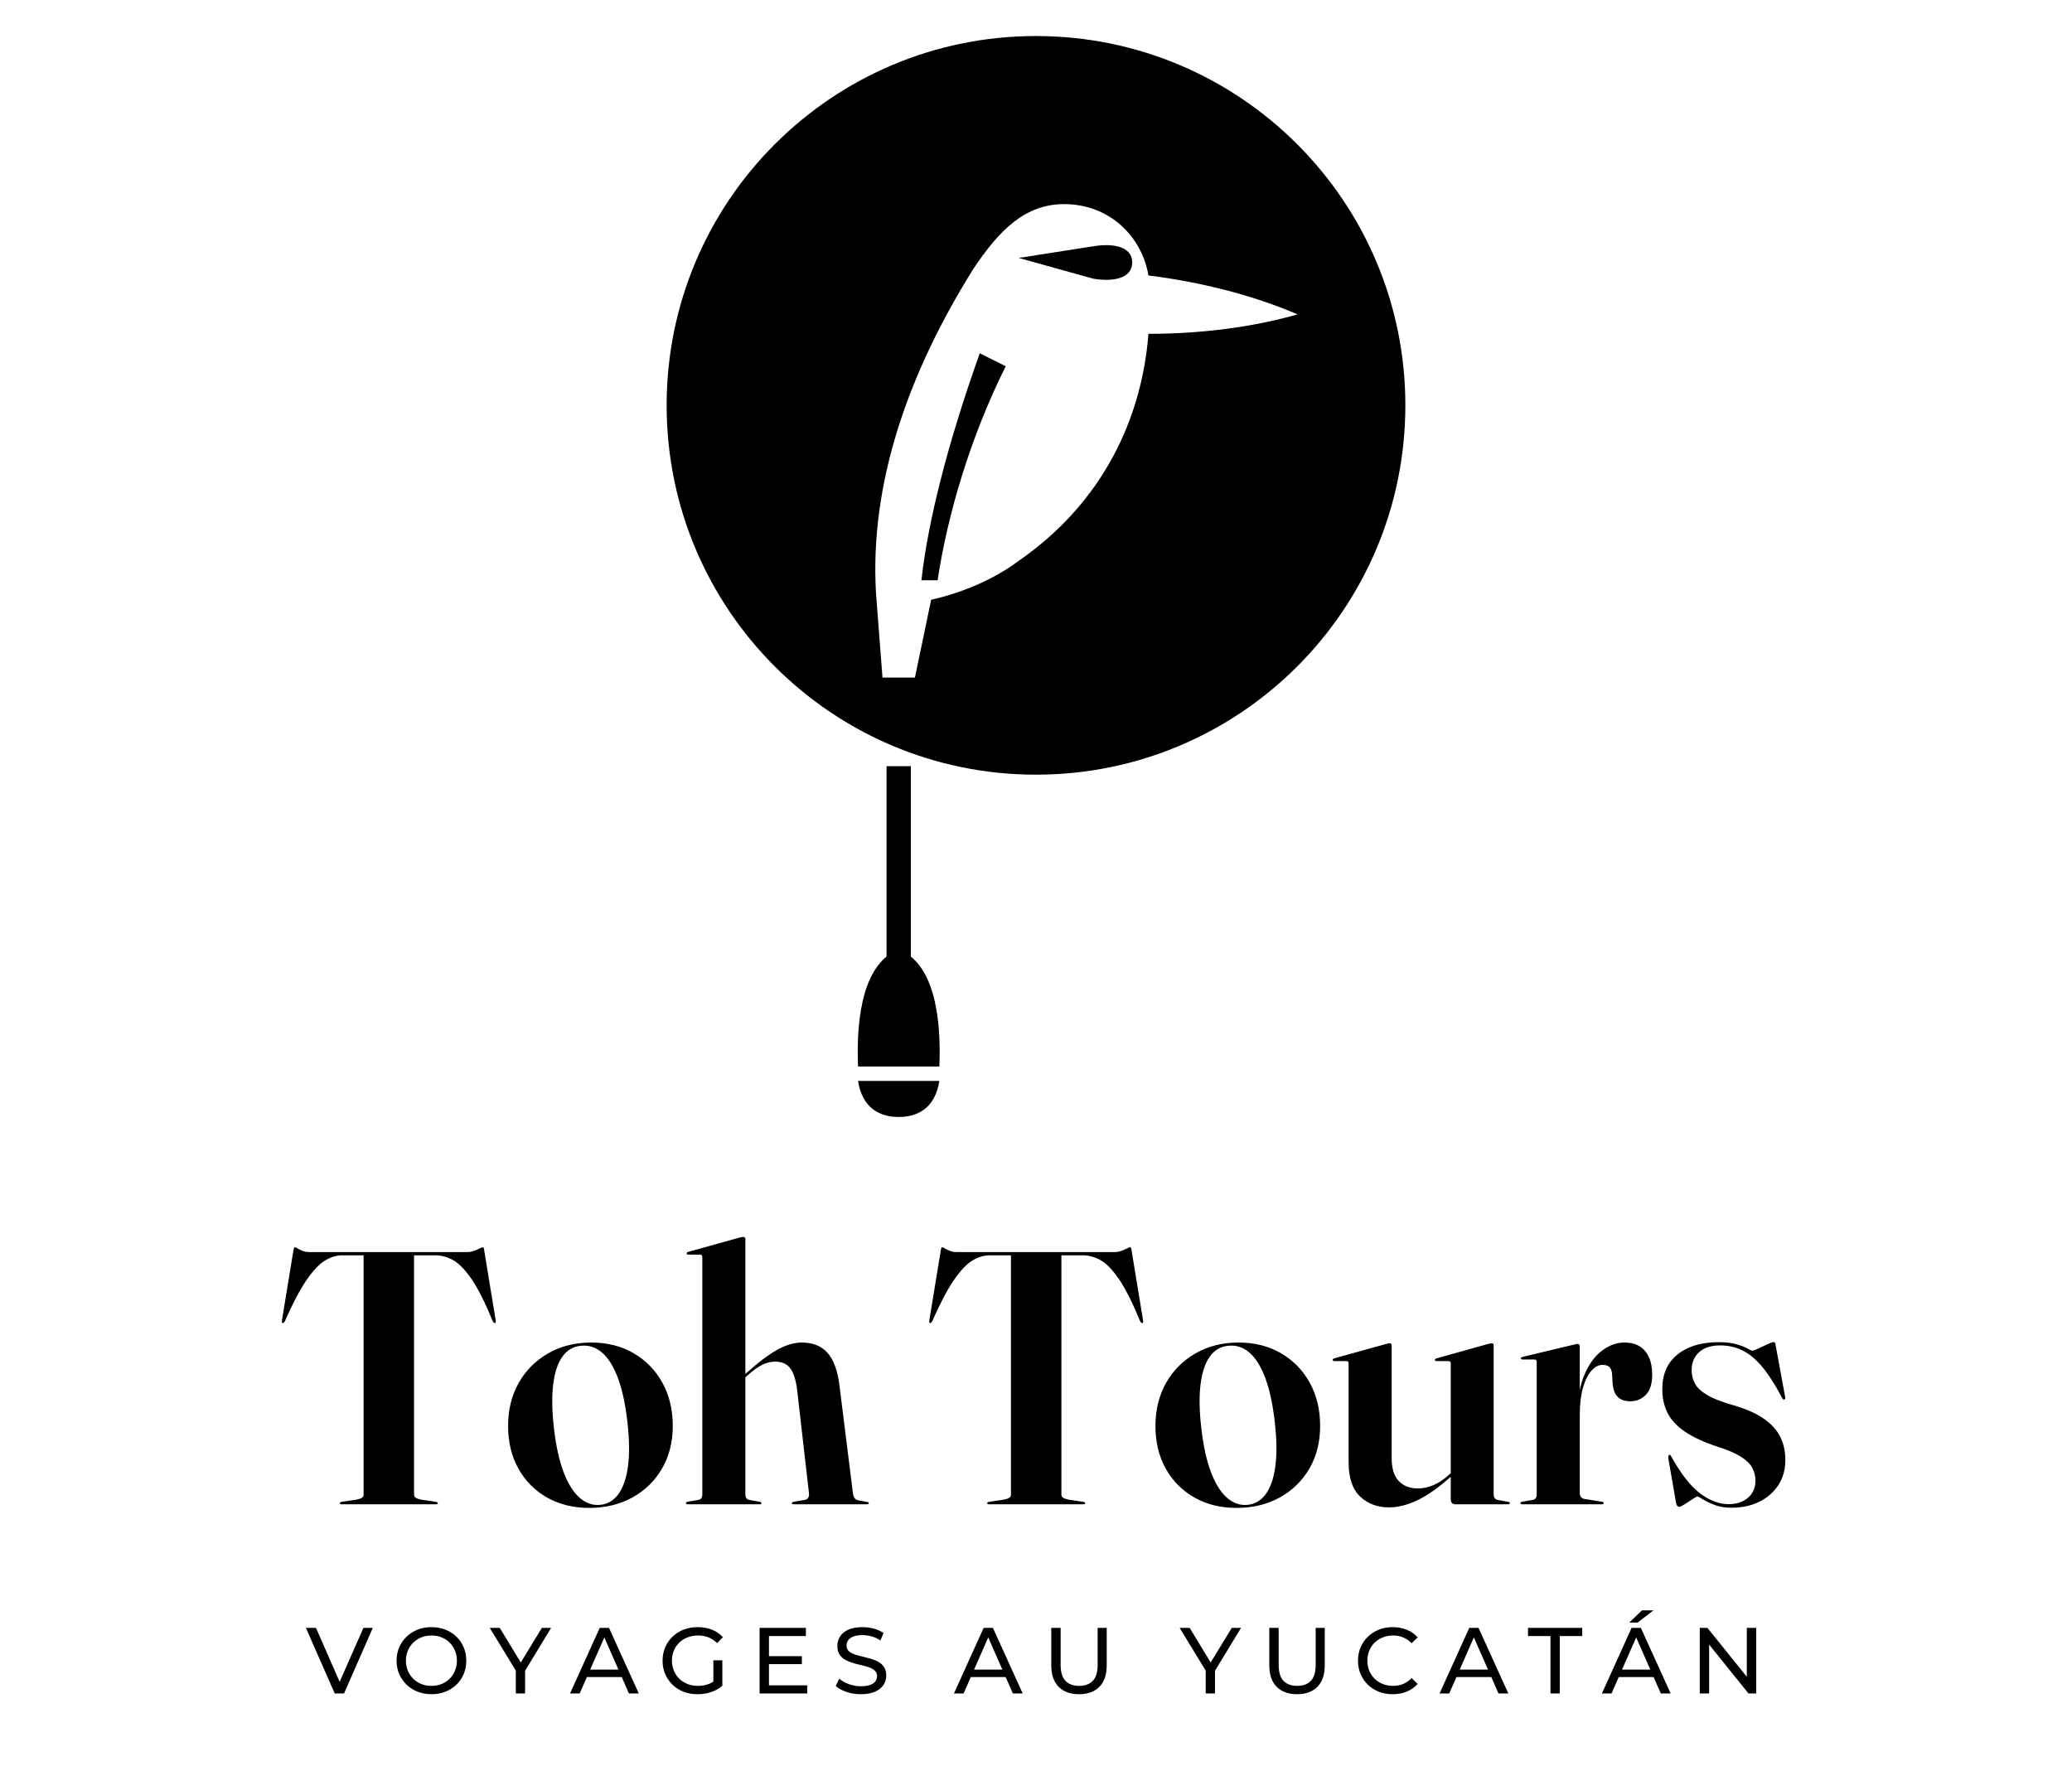
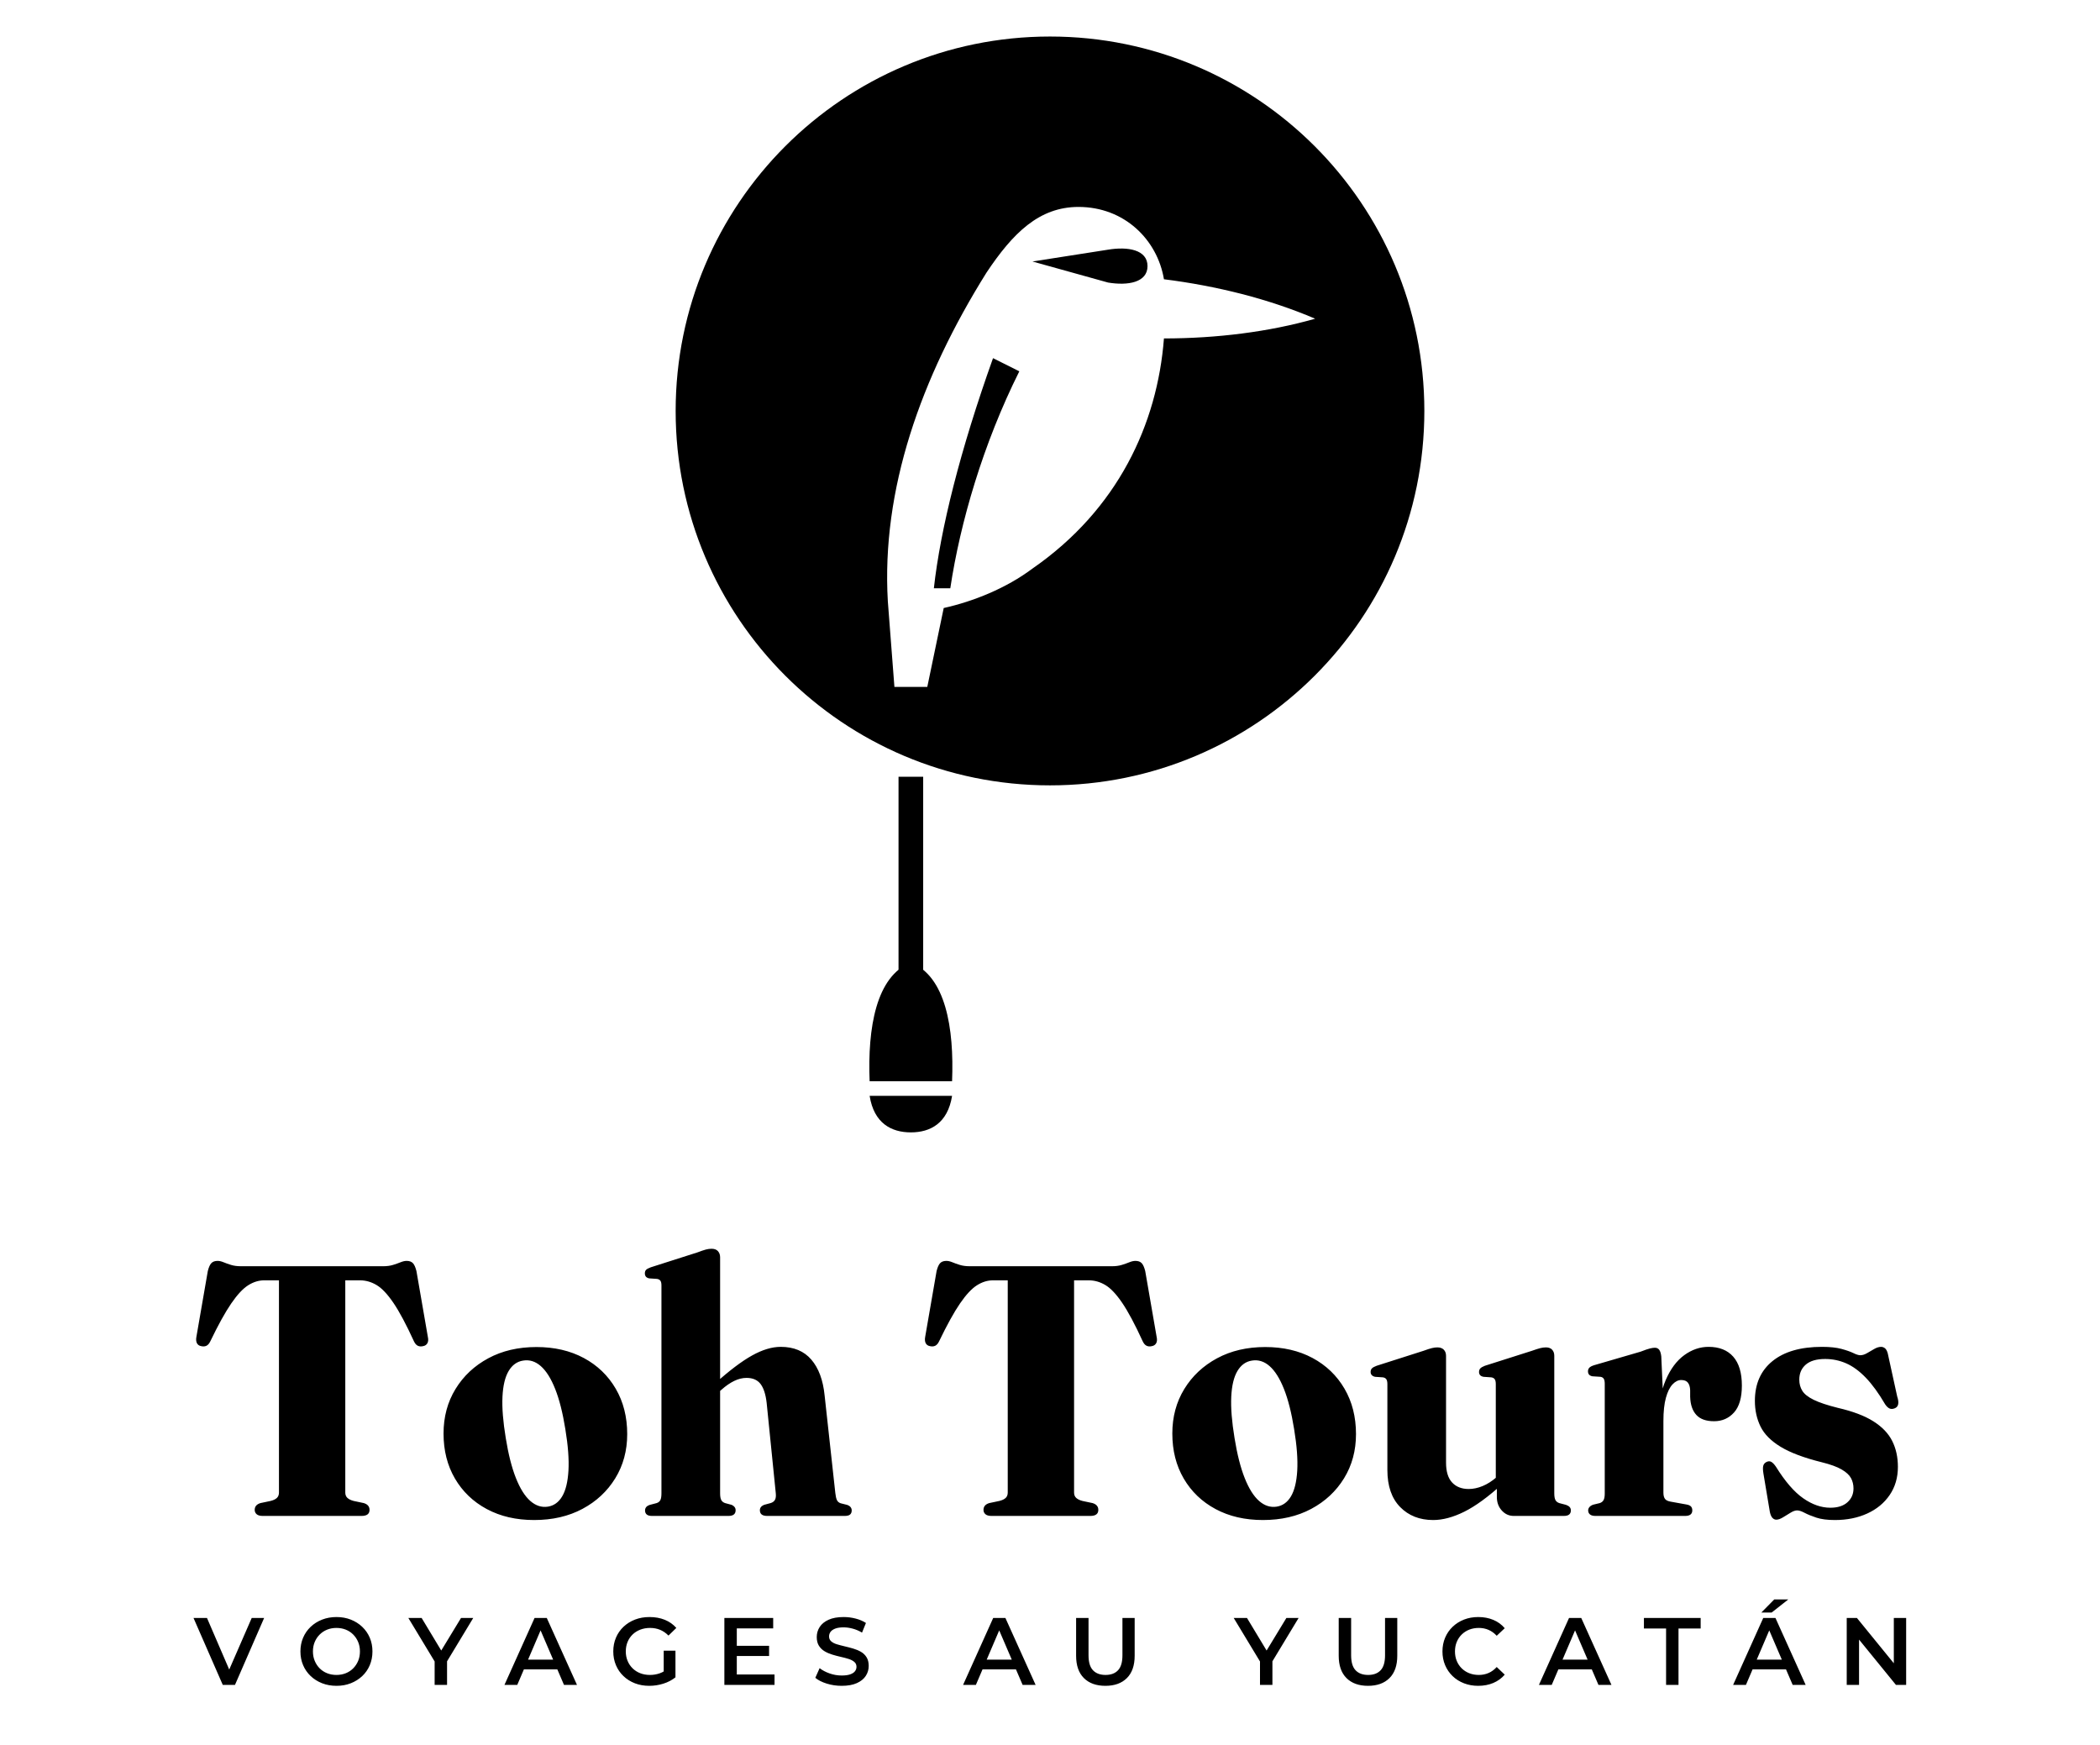
- <svg xmlns="http://www.w3.org/2000/svg" viewBox="0 0 460 392" width="460" height="392" role="img">
+ <svg xmlns="http://www.w3.org/2000/svg" viewBox="0 0 460 382" width="460" height="382" role="img">
  <g transform="translate(102.0 0)">
    <path fill="#000" fill-rule="evenodd" d="M128,8 A82,82 0 0,1 128,172 A82,82 0 0,1 128,8 Z M134.24 45.32 C144.32 45.32 151.52 52.52 152.96 61.16 C164.48 62.6 176 65.48 186.08 69.8 C176 72.68 164.48 74.12 152.96 74.12 C151.52 92.84 142.88 111.56 124.16 124.52 C118.4 128.84 111.2 131.72 104.72 133.16 L101.12 150.44 L93.92 150.44 L92.48 131.72 C91.04 107.24 99.68 82.76 114.08 59.72 C119.84 51.08 125.6 45.32 134.24 45.32 Z M149.36 58.28 C149.36 61.88 145.04 62.6 140.72 61.88 L124.16 57.27 L140.72 54.68 C145.04 53.96 149.36 54.68 149.36 58.28 Z M115.52 78.44 C108.32 98.6 104 115.88 102.56 128.84 L106.16 128.84 C108.32 114.44 113.36 97.16 121.28 81.32 Z M94.82,170.12 H100.22 V214.80 H94.82 Z" />
    <path fill="#000" d="M97.52,210.80 C105.12,213.80 107.02,225.10 106.55,236.80 H88.49 C88.02,225.10 89.92,213.80 97.52,210.80 Z M88.49,240.00 H106.55 C105.59,246.00 101.80,248.00 97.52,248.00 C93.24,248.00 89.44,246.00 88.49,240.00 Z" />
  </g>
-   <path fill="#000" d="M68.68 278.0H103.64Q104.48 278.0 105.2 277.74Q105.92 277.48 106.46 277.2Q107.0 276.92 107.16 276.92Q107.28 276.92 107.36 277.04Q107.44 277.16 107.52 277.76L110.04 293.12Q110.12 293.4 110.08 293.54Q110.04 293.68 109.92 293.76Q109.8 293.76 109.68 293.68Q109.56 293.6 109.44 293.44Q106.84 287.12 104.68 283.98Q102.52 280.84 100.58 279.78Q98.64 278.72 96.72 278.72H91.92V331.84Q91.92 332.32 92.32 332.56Q92.72 332.8 93.48 332.96L96.72 333.44Q97.2 333.52 97.2 333.76Q97.2 334.0 96.8 334.0H75.84Q75.64 334.0 75.54 333.92Q75.44 333.84 75.44 333.76Q75.44 333.52 75.92 333.44L79.16 332.96Q79.96 332.8 80.34 332.56Q80.72 332.32 80.72 331.84V278.72H75.92Q74.04 278.72 72.12 279.9Q70.2 281.08 68.02 284.26Q65.84 287.44 63.2 293.44Q63.08 293.6 62.96 293.68Q62.84 293.76 62.72 293.76Q62.6 293.68 62.58 293.54Q62.56 293.4 62.6 293.12L65.12 277.76Q65.2 277.16 65.3 277.04Q65.4 276.92 65.48 276.92Q65.64 276.92 66.08 277.2Q66.52 277.48 67.2 277.74Q67.88 278.0 68.68 278.0ZM131.28 298.08Q136.56 298.08 140.64 300.44Q144.72 302.8 147.04 306.98Q149.36 311.16 149.36 316.6Q149.36 321.96 146.98 326.06Q144.6 330.16 140.4 332.48Q136.2 334.8 130.8 334.8Q125.52 334.8 121.46 332.5Q117.4 330.2 115.1 326.1Q112.8 322.0 112.8 316.6Q112.8 311.2 115.16 307.04Q117.52 302.88 121.7 300.48Q125.88 298.08 131.28 298.08ZM133.24 334.12Q135.72 333.88 137.3 331.72Q138.88 329.56 139.42 325.52Q139.96 321.48 139.28 315.64Q138.6 309.72 137.16 305.9Q135.72 302.08 133.64 300.3Q131.56 298.52 128.96 298.8Q126.4 299.04 124.84 301.24Q123.28 303.44 122.8 307.48Q122.32 311.52 123 317.28Q123.68 323.08 125.14 326.9Q126.6 330.72 128.68 332.54Q130.76 334.36 133.24 334.12ZM165.48 275.08V331.8Q165.48 332.32 165.7 332.64Q165.92 332.96 166.44 333.04L168.64 333.44Q169.04 333.52 169.04 333.76Q169.04 334.0 168.72 334.0H152.6Q152.48 334.0 152.38 333.92Q152.28 333.84 152.28 333.76Q152.28 333.64 152.4 333.54Q152.52 333.44 152.8 333.4L154.96 333.04Q155.48 332.96 155.7 332.64Q155.92 332.32 155.92 331.84V279.08Q155.92 278.84 155.8 278.7Q155.68 278.56 155.4 278.56H152.8Q152.6 278.56 152.52 278.48Q152.44 278.4 152.44 278.28Q152.44 278.12 152.54 278.06Q152.64 278.0 152.76 277.96L164.24 274.76Q164.6 274.68 164.74 274.66Q164.88 274.64 165.04 274.64Q165.24 274.64 165.36 274.76Q165.48 274.88 165.48 275.08ZM164.68 306.52 164.28 306.12 165.72 304.84Q169.68 301.28 172.58 299.68Q175.48 298.08 178 298.08Q181.68 298.08 183.72 300.38Q185.76 302.68 186.36 307.56L189.36 331.56Q189.44 332.2 189.7 332.6Q189.96 333.0 190.56 333.12L192.52 333.48Q192.72 333.48 192.8 333.56Q192.88 333.64 192.88 333.76Q192.88 333.84 192.8 333.92Q192.72 334.0 192.56 334.0H176.16Q175.8 334.0 175.8 333.76Q175.8 333.52 176.24 333.44L178.52 333.04Q179.16 332.96 179.42 332.56Q179.68 332.16 179.6 331.56L176.96 308.52Q176.56 305.28 175.44 303.8Q174.32 302.32 172.08 302.32Q170.6 302.32 169.16 303.06Q167.72 303.8 166.08 305.28ZM212.4 278.0H247.36Q248.2 278.0 248.92 277.74Q249.64 277.48 250.18 277.2Q250.72 276.92 250.88 276.92Q251.0 276.92 251.08 277.04Q251.16 277.16 251.24 277.76L253.76 293.12Q253.84 293.4 253.8 293.54Q253.76 293.68 253.64 293.76Q253.52 293.76 253.4 293.68Q253.28 293.6 253.16 293.44Q250.56 287.12 248.4 283.98Q246.24 280.84 244.3 279.78Q242.36 278.72 240.44 278.72H235.64V331.84Q235.64 332.32 236.04 332.56Q236.44 332.8 237.2 332.96L240.44 333.44Q240.92 333.52 240.92 333.76Q240.92 334.0 240.52 334.0H219.56Q219.36 334.0 219.26 333.92Q219.16 333.84 219.16 333.76Q219.16 333.52 219.64 333.44L222.88 332.96Q223.68 332.8 224.06 332.56Q224.44 332.32 224.44 331.84V278.72H219.64Q217.76 278.72 215.84 279.9Q213.92 281.08 211.74 284.26Q209.56 287.44 206.92 293.44Q206.8 293.6 206.68 293.68Q206.56 293.76 206.44 293.76Q206.32 293.68 206.3 293.54Q206.28 293.4 206.32 293.12L208.84 277.76Q208.92 277.16 209.02 277.04Q209.12 276.92 209.2 276.92Q209.36 276.92 209.8 277.2Q210.24 277.48 210.92 277.74Q211.6 278.0 212.4 278.0ZM275.0 298.08Q280.28 298.08 284.36 300.44Q288.44 302.8 290.76 306.98Q293.08 311.16 293.08 316.6Q293.08 321.96 290.7 326.06Q288.32 330.16 284.12 332.48Q279.92 334.8 274.52 334.8Q269.24 334.8 265.18 332.5Q261.12 330.2 258.82 326.1Q256.52 322.0 256.52 316.6Q256.52 311.2 258.88 307.04Q261.24 302.88 265.42 300.48Q269.6 298.08 275.0 298.08ZM276.96 334.12Q279.44 333.88 281.02 331.72Q282.6 329.56 283.14 325.52Q283.68 321.48 283.0 315.64Q282.32 309.72 280.88 305.9Q279.44 302.08 277.36 300.3Q275.28 298.52 272.68 298.8Q270.12 299.04 268.56 301.24Q267.0 303.44 266.52 307.48Q266.04 311.52 266.72 317.28Q267.4 323.08 268.86 326.9Q270.32 330.72 272.4 332.54Q274.48 334.36 276.96 334.12ZM322.08 332.84V327.6V327.36V302.72Q322.08 302.48 321.96 302.34Q321.84 302.2 321.52 302.2H318.92Q318.76 302.2 318.66 302.12Q318.56 302.04 318.56 301.92Q318.56 301.76 318.66 301.7Q318.76 301.64 318.92 301.6L330.36 298.4Q330.72 298.32 330.88 298.28Q331.04 298.24 331.2 298.24Q331.4 298.24 331.5 298.38Q331.6 298.52 331.6 298.72V331.8Q331.6 332.32 331.84 332.64Q332.08 332.96 332.56 333.04L334.76 333.44Q335.0 333.44 335.1 333.54Q335.2 333.64 335.2 333.76Q335.2 333.84 335.1 333.92Q335.0 334.0 334.84 334.0H323.12Q322.6 334.0 322.34 333.7Q322.08 333.4 322.08 332.84ZM299.4 324.64V302.72Q299.4 302.48 299.28 302.34Q299.16 302.2 298.84 302.2H296.24Q296.04 302.2 295.96 302.12Q295.88 302.04 295.88 301.92Q295.88 301.76 295.98 301.7Q296.08 301.64 296.2 301.6L307.72 298.4Q308.08 298.32 308.22 298.28Q308.36 298.24 308.52 298.24Q308.72 298.24 308.84 298.38Q308.96 298.52 308.96 298.72V323.68Q308.96 327.2 310.54 328.84Q312.12 330.48 314.8 330.48Q316.48 330.48 318.2 329.76Q319.92 329.04 321.64 327.48L323.04 326.24L323.44 326.64L322.0 327.96Q317.84 331.64 314.54 333.16Q311.24 334.68 308.4 334.68Q304.48 334.68 301.94 332.26Q299.4 329.84 299.4 324.64ZM350.24 314.04Q350.24 308.76 351.76 305.22Q353.28 301.68 355.66 299.88Q358.04 298.08 360.64 298.08Q363.6 298.08 365.2 299.94Q366.8 301.8 366.8 305.24Q366.8 308.24 365.4 309.68Q364.0 311.12 361.92 311.12Q360.0 311.12 359.04 310.04Q358.08 308.96 358.0 306.84L357.92 305.56Q357.92 304.32 357.44 303.68Q356.96 303.04 355.76 303.04Q354.52 303.04 353.36 304.28Q352.2 305.52 351.46 308.02Q350.72 310.52 350.72 314.28ZM350.72 298.92V312.2V331.56Q350.72 332.0 350.98 332.36Q351.24 332.72 351.72 332.8L355.68 333.44Q355.92 333.48 355.98 333.56Q356.04 333.64 356.04 333.76Q356.04 333.84 355.94 333.92Q355.84 334.0 355.68 334.0H337.92Q337.76 334.0 337.64 333.9Q337.52 333.8 337.52 333.72Q337.52 333.64 337.66 333.54Q337.8 333.44 338.04 333.4L340.2 333.04Q340.72 332.96 340.94 332.66Q341.16 332.36 341.16 331.96V302.48Q341.16 302.2 341.06 302.02Q340.96 301.84 340.64 301.84H337.92Q337.84 301.84 337.74 301.76Q337.64 301.68 337.64 301.6Q337.64 301.48 337.74 301.4Q337.84 301.32 338.0 301.28L349.52 298.52Q349.8 298.44 349.96 298.42Q350.12 298.4 350.28 298.4Q350.52 298.4 350.62 298.56Q350.72 298.72 350.72 298.92ZM383.72 333.96Q386.48 333.96 388.1 332.52Q389.72 331.08 389.72 328.76Q389.72 327.12 388.96 325.8Q388.2 324.48 386.38 323.36Q384.56 322.24 381.4 321.24Q376.68 319.68 374 317.82Q371.32 315.96 370.18 313.66Q369.04 311.36 369.04 308.44Q369.04 303.44 372.44 300.72Q375.84 298.0 381.52 298.0Q383.96 298.0 385.52 298.46Q387.08 298.92 387.92 299.4Q388.76 299.88 389 299.88Q389.4 299.88 390.4 299.4Q391.4 298.92 392.38 298.46Q393.36 298.0 393.68 298.0Q393.84 298.0 393.98 298.06Q394.12 298.12 394.16 298.44L396.28 309.96Q396.36 310.28 396.32 310.46Q396.28 310.64 396.16 310.72Q396.04 310.76 395.92 310.72Q395.8 310.68 395.72 310.52Q393.4 306.08 391.24 303.5Q389.08 300.92 386.82 299.82Q384.56 298.72 381.88 298.72Q378.88 298.72 377.22 300.22Q375.56 301.72 375.56 304.24Q375.56 305.92 376.34 307.28Q377.12 308.64 379.12 309.8Q381.12 310.96 384.8 312.0Q389 313.2 391.56 314.98Q394.12 316.76 395.24 319.04Q396.36 321.32 396.36 324.12Q396.36 327.4 394.78 329.78Q393.2 332.16 390.52 333.46Q387.84 334.76 384.44 334.76Q382.24 334.76 380.64 334.14Q379.04 333.52 378.06 332.9Q377.08 332.28 376.84 332.28Q376.64 332.28 375.78 332.84Q374.92 333.4 374.02 333.98Q373.12 334.56 372.8 334.56Q372.6 334.56 372.4 334.38Q372.2 334.2 372.12 333.8L370.4 323.92Q370.36 323.48 370.4 323.3Q370.44 323.12 370.56 323.04Q370.68 322.96 370.76 323.02Q370.84 323.08 370.96 323.24Q374.16 329.08 377.36 331.52Q380.56 333.96 383.72 333.96Z" />
-   <path fill="#000" d="M74.318 376.0 67.912 361.44H70.158L76.044 374.877H74.755L80.683 361.44H82.763L76.377 376.0ZM95.799 376.166Q94.135 376.166 92.71 375.605Q91.285 375.043 90.245 374.034Q89.205 373.026 88.623 371.674Q88.04 370.322 88.04 368.72Q88.04 367.118 88.623 365.766Q89.205 364.414 90.245 363.406Q91.285 362.397 92.7 361.835Q94.114 361.274 95.799 361.274Q97.463 361.274 98.867 361.825Q100.271 362.376 101.321 363.385Q102.372 364.394 102.944 365.746Q103.516 367.098 103.516 368.72Q103.516 370.342 102.944 371.694Q102.372 373.046 101.321 374.055Q100.271 375.064 98.867 375.615Q97.463 376.166 95.799 376.166ZM95.799 374.315Q97.005 374.315 98.035 373.899Q99.064 373.483 99.824 372.724Q100.583 371.965 101.009 370.946Q101.436 369.926 101.436 368.72Q101.436 367.514 101.009 366.494Q100.583 365.475 99.824 364.716Q99.064 363.957 98.035 363.541Q97.005 363.125 95.799 363.125Q94.572 363.125 93.542 363.541Q92.512 363.957 91.743 364.716Q90.973 365.475 90.547 366.494Q90.12 367.514 90.12 368.72Q90.12 369.926 90.547 370.946Q90.973 371.965 91.743 372.724Q92.512 373.483 93.542 373.899Q94.572 374.315 95.799 374.315ZM114.513 376.0V370.426L114.992 371.715L108.731 361.44H110.956L116.219 370.114H115.012L120.296 361.44H122.355L116.115 371.715L116.572 370.426V376.0ZM126.551 376.0 133.144 361.44H135.204L141.818 376.0H139.634L133.748 362.605H134.58L128.693 376.0ZM129.359 372.36 129.92 370.696H138.116L138.719 372.36ZM154.854 376.166Q153.169 376.166 151.755 375.615Q150.34 375.064 149.3 374.055Q148.26 373.046 147.678 371.694Q147.096 370.342 147.096 368.72Q147.096 367.098 147.678 365.746Q148.26 364.394 149.311 363.385Q150.361 362.376 151.776 361.825Q153.19 361.274 154.896 361.274Q156.622 361.274 158.057 361.835Q159.492 362.397 160.491 363.52L159.201 364.81Q158.307 363.936 157.256 363.53Q156.206 363.125 154.979 363.125Q153.731 363.125 152.66 363.541Q151.588 363.957 150.808 364.706Q150.028 365.454 149.602 366.484Q149.176 367.514 149.176 368.72Q149.176 369.906 149.602 370.935Q150.028 371.965 150.808 372.724Q151.588 373.483 152.649 373.899Q153.71 374.315 154.958 374.315Q156.123 374.315 157.194 373.951Q158.265 373.587 159.18 372.734L160.366 374.315Q159.284 375.23 157.839 375.698Q156.393 376.166 154.854 376.166ZM160.366 374.315 158.369 374.045V368.637H160.366ZM168.639 376.0V361.44H178.914V363.25H170.719V374.19H179.205V376.0ZM170.532 369.49V367.722H178.02V369.49ZM191.118 376.166Q189.454 376.166 187.936 375.657Q186.417 375.147 185.544 374.336L186.313 372.714Q187.145 373.442 188.435 373.92Q189.724 374.398 191.118 374.398Q192.387 374.398 193.177 374.107Q193.968 373.816 194.342 373.306Q194.716 372.797 194.716 372.152Q194.716 371.403 194.228 370.946Q193.739 370.488 192.959 370.207Q192.179 369.926 191.243 369.718Q190.307 369.51 189.36 369.23Q188.414 368.949 187.634 368.512Q186.854 368.075 186.376 367.337Q185.897 366.598 185.897 365.434Q185.897 364.31 186.49 363.364Q187.083 362.418 188.32 361.846Q189.558 361.274 191.472 361.274Q192.74 361.274 193.988 361.606Q195.236 361.939 196.152 362.563L195.465 364.227Q194.529 363.603 193.489 363.322Q192.449 363.042 191.472 363.042Q190.244 363.042 189.454 363.354Q188.664 363.666 188.3 364.186Q187.936 364.706 187.936 365.35Q187.936 366.12 188.424 366.578Q188.913 367.035 189.693 367.306Q190.473 367.576 191.409 367.794Q192.345 368.013 193.292 368.283Q194.238 368.554 195.018 368.99Q195.798 369.427 196.276 370.155Q196.755 370.883 196.755 372.027Q196.755 373.13 196.152 374.076Q195.548 375.022 194.29 375.594Q193.032 376.166 191.118 376.166ZM211.782 376.0 218.376 361.44H220.435L227.049 376.0H224.865L218.979 362.605H219.811L213.924 376.0ZM214.59 372.36 215.152 370.696H223.347L223.95 372.36ZM239.544 376.166Q236.674 376.166 235.031 374.523Q233.388 372.88 233.388 369.718V361.44H235.468V369.635Q235.468 372.069 236.539 373.192Q237.61 374.315 239.565 374.315Q241.541 374.315 242.612 373.192Q243.684 372.069 243.684 369.635V361.44H245.701V369.718Q245.701 372.88 244.068 374.523Q242.436 376.166 239.544 376.166ZM267.676 376.0V370.426L268.154 371.715L261.893 361.44H264.119L269.381 370.114H268.175L273.458 361.44H275.517L269.277 371.715L269.735 370.426V376.0ZM287.95 376.166Q285.08 376.166 283.436 374.523Q281.793 372.88 281.793 369.718V361.44H283.873V369.635Q283.873 372.069 284.944 373.192Q286.016 374.315 287.971 374.315Q289.947 374.315 291.018 373.192Q292.089 372.069 292.089 369.635V361.44H294.107V369.718Q294.107 372.88 292.474 374.523Q290.841 376.166 287.95 376.166ZM309.181 376.166Q307.517 376.166 306.113 375.615Q304.709 375.064 303.68 374.055Q302.65 373.046 302.068 371.694Q301.485 370.342 301.485 368.72Q301.485 367.098 302.068 365.746Q302.65 364.394 303.69 363.385Q304.73 362.376 306.134 361.825Q307.538 361.274 309.202 361.274Q310.887 361.274 312.312 361.846Q313.736 362.418 314.735 363.541L313.383 364.851Q312.551 363.978 311.511 363.551Q310.471 363.125 309.285 363.125Q308.058 363.125 307.008 363.541Q305.957 363.957 305.188 364.706Q304.418 365.454 303.992 366.484Q303.565 367.514 303.565 368.72Q303.565 369.926 303.992 370.956Q304.418 371.986 305.188 372.734Q305.957 373.483 307.008 373.899Q308.058 374.315 309.285 374.315Q310.471 374.315 311.511 373.889Q312.551 373.462 313.383 372.568L314.735 373.878Q313.736 375.002 312.312 375.584Q310.887 376.166 309.181 376.166ZM319.596 376.0 326.19 361.44H328.249L334.864 376.0H332.68L326.793 362.605H327.625L321.739 376.0ZM322.404 372.36 322.966 370.696H331.161L331.764 372.36ZM344.218 376.0V363.25H339.226V361.44H351.269V363.25H346.277V376.0ZM355.632 376.0 362.225 361.44H364.284L370.899 376.0H368.715L362.828 362.605H363.66L357.774 376.0ZM358.44 372.36 359.001 370.696H367.196L367.8 372.36ZM361.705 360.254 364.534 357.55H367.072L363.577 360.254ZM377.362 376.0V361.44H379.068L388.698 373.4H387.804V361.44H389.884V376.0H388.178L378.548 364.04H379.442V376.0Z" />
+   <path fill="#000" d="M52.824 277.316H83.877Q85.166 277.316 86.103 277.023Q87.04 276.73 87.763 276.437Q88.486 276.144 89.072 276.144Q89.97 276.144 90.439 276.632Q90.907 277.121 91.22 278.371L93.72 292.784Q93.915 293.643 93.622 294.17Q93.329 294.698 92.665 294.815Q92.04 294.971 91.532 294.737Q91.025 294.502 90.673 293.76Q88.134 288.214 86.181 285.343Q84.228 282.472 82.49 281.437Q80.752 280.402 78.877 280.402H75.635V326.883Q75.635 327.625 76.104 328.055Q76.572 328.485 77.471 328.719L79.697 329.188Q80.947 329.578 80.947 330.672Q80.947 332.0 79.189 332.0H57.55Q56.652 332.0 56.222 331.629Q55.792 331.258 55.792 330.672Q55.792 329.578 57.042 329.188L59.269 328.719Q60.206 328.485 60.655 328.055Q61.105 327.625 61.105 326.883V280.402H57.863Q56.066 280.402 54.347 281.495Q52.629 282.589 50.656 285.46Q48.683 288.331 46.066 293.76Q45.715 294.502 45.207 294.737Q44.699 294.971 44.074 294.815Q43.41 294.698 43.137 294.17Q42.864 293.643 43.02 292.784L45.52 278.371Q45.832 277.121 46.301 276.632Q46.77 276.144 47.668 276.144Q48.254 276.144 48.957 276.437Q49.66 276.73 50.597 277.023Q51.535 277.316 52.824 277.316ZM117.507 295.01Q123.405 295.01 127.878 297.412Q132.35 299.815 134.869 304.131Q137.389 308.447 137.389 314.071Q137.389 319.501 134.772 323.758Q132.155 328.016 127.585 330.457Q123.015 332.898 116.999 332.898Q111.101 332.898 106.629 330.496Q102.157 328.094 99.657 323.817Q97.157 319.54 97.157 313.954Q97.157 308.486 99.774 304.209Q102.391 299.932 106.961 297.471Q111.531 295.01 117.507 295.01ZM120.007 329.969Q121.999 329.656 123.151 327.703Q124.304 325.75 124.518 322.079Q124.733 318.407 123.835 312.978Q122.976 307.627 121.608 304.189Q120.241 300.752 118.464 299.19Q116.687 297.627 114.578 297.979Q112.586 298.291 111.414 300.264Q110.242 302.236 110.066 305.888Q109.891 309.541 110.789 314.97Q111.648 320.282 113.015 323.719Q114.382 327.157 116.16 328.719Q117.937 330.281 120.007 329.969ZM157.739 275.363V327.039Q157.739 328.055 157.993 328.524Q158.247 328.992 158.833 329.188L160.278 329.578Q161.137 329.969 161.137 330.75Q161.137 332.0 159.575 332.0H142.818Q142.037 332.0 141.666 331.688Q141.295 331.375 141.295 330.789Q141.295 330.399 141.529 330.086Q141.763 329.774 142.349 329.578L143.834 329.188Q144.42 328.992 144.654 328.524Q144.888 328.055 144.888 327.039V281.534Q144.888 280.792 144.654 280.48Q144.42 280.167 143.912 280.089L142.193 279.972Q141.685 279.855 141.471 279.581Q141.256 279.308 141.256 278.878Q141.256 278.371 141.529 278.097Q141.803 277.824 142.545 277.55L152.817 274.269Q153.95 273.84 154.595 273.664Q155.239 273.488 155.864 273.488Q156.802 273.488 157.27 274.015Q157.739 274.543 157.739 275.363ZM156.606 305.595 155.278 304.228 156.684 302.939Q161.333 298.76 164.731 296.866Q168.129 294.971 171.019 294.971Q175.316 294.971 177.718 297.764Q180.12 300.557 180.628 305.595L182.972 326.961Q183.089 328.016 183.323 328.524Q183.558 329.031 184.144 329.227L185.55 329.578Q186.097 329.774 186.331 330.086Q186.565 330.399 186.565 330.789Q186.565 331.375 186.214 331.688Q185.862 332.0 185.042 332.0H168.051Q166.449 332.0 166.449 330.75Q166.449 329.969 167.348 329.578L168.793 329.188Q169.457 328.992 169.75 328.485Q170.043 327.977 169.926 326.961L167.934 307.236Q167.621 304.463 166.606 303.115Q165.59 301.768 163.52 301.768Q162.192 301.768 160.825 302.432Q159.458 303.096 158.051 304.346ZM212.462 277.316H243.515Q244.804 277.316 245.741 277.023Q246.679 276.73 247.401 276.437Q248.124 276.144 248.71 276.144Q249.608 276.144 250.077 276.632Q250.546 277.121 250.858 278.371L253.358 292.784Q253.553 293.643 253.26 294.17Q252.967 294.698 252.303 294.815Q251.678 294.971 251.171 294.737Q250.663 294.502 250.311 293.76Q247.772 288.214 245.819 285.343Q243.866 282.472 242.128 281.437Q240.39 280.402 238.515 280.402H235.273V326.883Q235.273 327.625 235.742 328.055Q236.211 328.485 237.109 328.719L239.335 329.188Q240.585 329.578 240.585 330.672Q240.585 332.0 238.828 332.0H217.188Q216.29 332.0 215.86 331.629Q215.431 331.258 215.431 330.672Q215.431 329.578 216.681 329.188L218.907 328.719Q219.844 328.485 220.294 328.055Q220.743 327.625 220.743 326.883V280.402H217.501Q215.704 280.402 213.985 281.495Q212.267 282.589 210.294 285.46Q208.322 288.331 205.705 293.76Q205.353 294.502 204.845 294.737Q204.338 294.971 203.713 294.815Q203.049 294.698 202.775 294.17Q202.502 293.643 202.658 292.784L205.158 278.371Q205.47 277.121 205.939 276.632Q206.408 276.144 207.306 276.144Q207.892 276.144 208.595 276.437Q209.298 276.73 210.236 277.023Q211.173 277.316 212.462 277.316ZM277.145 295.01Q283.043 295.01 287.516 297.412Q291.988 299.815 294.508 304.131Q297.027 308.447 297.027 314.071Q297.027 319.501 294.41 323.758Q291.793 328.016 287.223 330.457Q282.653 332.898 276.638 332.898Q270.74 332.898 266.267 330.496Q261.795 328.094 259.295 323.817Q256.795 319.54 256.795 313.954Q256.795 308.486 259.412 304.209Q262.029 299.932 266.599 297.471Q271.169 295.01 277.145 295.01ZM279.645 329.969Q281.637 329.656 282.79 327.703Q283.942 325.75 284.157 322.079Q284.372 318.407 283.473 312.978Q282.614 307.627 281.247 304.189Q279.88 300.752 278.102 299.19Q276.325 297.627 274.216 297.979Q272.224 298.291 271.052 300.264Q269.88 302.236 269.704 305.888Q269.529 309.541 270.427 314.97Q271.286 320.282 272.654 323.719Q274.021 327.157 275.798 328.719Q277.575 330.281 279.645 329.969ZM327.884 327.86V324.696L327.65 324.54V303.135Q327.65 302.393 327.416 302.061Q327.181 301.728 326.674 301.65L324.955 301.533Q324.408 301.416 324.193 301.143Q323.978 300.869 323.978 300.479Q323.978 299.971 324.271 299.678Q324.564 299.385 325.267 299.111L335.579 295.83Q336.673 295.44 337.337 295.264Q338.001 295.088 338.626 295.088Q339.524 295.088 339.993 295.596Q340.462 296.104 340.462 296.924V327.039Q340.462 328.055 340.716 328.524Q340.969 328.992 341.555 329.188L343.04 329.578Q343.586 329.774 343.84 330.067Q344.094 330.359 344.094 330.789Q344.094 331.375 343.723 331.688Q343.352 332.0 342.532 332.0H331.595Q330.033 332.0 328.959 330.809Q327.884 329.617 327.884 327.86ZM303.902 321.923V303.135Q303.902 302.393 303.667 302.061Q303.433 301.728 302.925 301.65L301.206 301.533Q300.699 301.416 300.464 301.143Q300.23 300.869 300.23 300.479Q300.23 299.971 300.523 299.678Q300.816 299.385 301.558 299.111L311.831 295.83Q313.003 295.401 313.647 295.245Q314.291 295.088 314.838 295.088Q315.776 295.088 316.264 295.596Q316.752 296.104 316.752 296.924V320.321Q316.752 323.251 318.08 324.676Q319.408 326.102 321.713 326.102Q323.197 326.102 324.76 325.457Q326.322 324.813 327.806 323.524L329.251 322.274L330.58 323.68L329.173 324.93Q324.408 329.266 320.736 331.082Q317.065 332.898 313.94 332.898Q309.487 332.898 306.694 330.047Q303.902 327.196 303.902 321.923ZM363.312 311.298Q363.312 305.869 364.874 302.236Q366.437 298.604 368.936 296.787Q371.436 294.971 374.249 294.971Q377.764 294.971 379.658 297.119Q381.553 299.268 381.553 303.447Q381.553 307.431 379.834 309.345Q378.116 311.259 375.459 311.259Q372.842 311.259 371.573 309.873Q370.304 308.486 370.225 305.908V304.463Q370.186 303.408 369.737 302.822Q369.288 302.236 368.272 302.236Q367.257 302.236 366.358 303.193Q365.46 304.15 364.913 306.123Q364.366 308.095 364.366 311.22ZM363.898 297.041 364.366 307.392V326.883Q364.366 327.782 364.698 328.25Q365.03 328.719 365.968 328.875L369.444 329.5Q370.108 329.617 370.401 329.93Q370.694 330.242 370.694 330.789Q370.694 331.375 370.304 331.688Q369.913 332.0 369.132 332.0H349.485Q348.664 332.0 348.274 331.668Q347.883 331.336 347.883 330.789Q347.883 330.399 348.157 330.067Q348.43 329.735 348.977 329.539L350.422 329.188Q351.008 328.992 351.262 328.524Q351.516 328.055 351.516 327.118V303.057Q351.516 302.314 351.301 301.963Q351.086 301.611 350.578 301.533L348.781 301.416Q348.274 301.299 348.059 301.025Q347.844 300.752 347.844 300.322Q347.844 299.854 348.137 299.541Q348.43 299.229 349.172 298.994L359.367 296.026Q360.773 295.479 361.417 295.323Q362.062 295.166 362.492 295.166Q363.116 295.166 363.448 295.616Q363.781 296.065 363.898 297.041ZM400.927 330.203Q403.348 330.203 404.676 329.012Q406.004 327.821 406.004 325.985Q406.004 324.735 405.458 323.719Q404.911 322.704 403.407 321.825Q401.903 320.946 399.052 320.243Q393.232 318.798 390.048 316.864Q386.865 314.931 385.635 312.411Q384.404 309.892 384.404 306.806Q384.404 301.221 388.252 298.096Q392.099 294.971 399.091 294.971Q401.708 294.971 403.368 295.42Q405.028 295.87 405.985 296.338Q406.942 296.807 407.489 296.807Q408.192 296.807 408.992 296.338Q409.793 295.87 410.574 295.42Q411.356 294.971 412.059 294.971Q412.488 294.971 412.879 295.264Q413.27 295.557 413.504 296.377L415.574 305.83Q415.926 306.884 415.789 307.548Q415.652 308.212 414.988 308.447Q414.363 308.681 413.894 308.466Q413.426 308.252 412.957 307.587Q410.809 303.916 408.7 301.728Q406.59 299.541 404.403 298.584Q402.216 297.627 399.794 297.627Q396.982 297.627 395.556 298.858Q394.13 300.088 394.13 302.158Q394.13 303.525 394.794 304.599Q395.458 305.674 397.294 306.572Q399.13 307.47 402.567 308.33Q407.489 309.462 410.36 311.279Q413.23 313.095 414.48 315.575Q415.73 318.056 415.73 321.259Q415.73 324.774 413.934 327.41Q412.137 330.047 409.012 331.473Q405.887 332.898 401.942 332.898Q399.442 332.898 397.86 332.371Q396.278 331.844 395.282 331.316Q394.286 330.789 393.661 330.789Q393.036 330.789 392.216 331.297Q391.396 331.805 390.556 332.312Q389.716 332.82 389.091 332.82Q388.623 332.82 388.252 332.43Q387.881 332.039 387.685 331.141L386.279 322.743Q386.084 321.571 386.24 321.005Q386.396 320.438 386.982 320.165Q387.568 319.891 388.037 320.184Q388.505 320.477 389.013 321.219Q392.021 326.063 394.989 328.133Q397.958 330.203 400.927 330.203Z" />
+   <path fill="#000" d="M48.795 369.0 42.392 354.353H45.342L51.055 367.598H49.36L55.135 354.353H57.855L51.473 369.0ZM73.717 369.209Q72.001 369.209 70.557 368.644Q69.113 368.079 68.046 367.064Q66.979 366.05 66.393 364.679Q65.807 363.308 65.807 361.676Q65.807 360.044 66.393 358.674Q66.979 357.303 68.046 356.288Q69.113 355.273 70.557 354.708Q72.001 354.143 73.696 354.143Q75.412 354.143 76.845 354.708Q78.278 355.273 79.345 356.288Q80.413 357.303 80.999 358.674Q81.584 360.044 81.584 361.676Q81.584 363.308 80.999 364.689Q80.413 366.07 79.345 367.075Q78.278 368.079 76.845 368.644Q75.412 369.209 73.717 369.209ZM73.696 366.824Q74.805 366.824 75.746 366.447Q76.688 366.07 77.378 365.37Q78.069 364.669 78.456 363.737Q78.843 362.806 78.843 361.676Q78.843 360.546 78.456 359.615Q78.069 358.684 77.378 357.983Q76.688 357.282 75.746 356.905Q74.805 356.529 73.696 356.529Q72.587 356.529 71.656 356.905Q70.724 357.282 70.023 357.983Q69.322 358.684 68.935 359.615Q68.548 360.546 68.548 361.676Q68.548 362.785 68.935 363.727Q69.322 364.669 70.013 365.37Q70.703 366.07 71.645 366.447Q72.587 366.824 73.696 366.824ZM95.207 369.0V363.204L95.814 364.878L89.452 354.353H92.361L97.467 362.827H95.834L100.982 354.353H103.66L97.299 364.878L97.927 363.204V369.0ZM110.503 369.0 117.094 354.353H119.773L126.385 369.0H123.539L117.869 355.796H118.957L113.307 369.0ZM113.537 365.61 114.269 363.476H122.179L122.911 365.61ZM142.225 369.209Q140.509 369.209 139.076 368.655Q137.643 368.1 136.576 367.085Q135.508 366.07 134.922 364.689Q134.337 363.308 134.337 361.676Q134.337 360.044 134.922 358.663Q135.508 357.282 136.586 356.267Q137.664 355.252 139.107 354.698Q140.551 354.143 142.267 354.143Q144.129 354.143 145.626 354.75Q147.122 355.357 148.147 356.529L146.431 358.203Q145.573 357.345 144.579 356.937Q143.585 356.529 142.393 356.529Q141.242 356.529 140.258 356.905Q139.275 357.282 138.563 357.973Q137.852 358.663 137.465 359.605Q137.078 360.546 137.078 361.676Q137.078 362.785 137.465 363.727Q137.852 364.669 138.563 365.37Q139.275 366.07 140.237 366.447Q141.2 366.824 142.372 366.824Q143.46 366.824 144.475 366.479Q145.49 366.133 146.41 365.317L147.959 367.347Q146.808 368.268 145.291 368.738Q143.774 369.209 142.225 369.209ZM147.959 367.347 145.385 366.991V361.509H147.959ZM158.672 369.0V354.353H169.365V356.633H161.393V366.719H169.658V369.0ZM161.183 362.681V360.442H168.465V362.681ZM184.368 369.209Q182.653 369.209 181.083 368.718Q179.514 368.226 178.593 367.452L179.535 365.338Q180.414 366.029 181.711 366.489Q183.008 366.949 184.368 366.949Q185.519 366.949 186.231 366.698Q186.942 366.447 187.277 366.018Q187.612 365.589 187.612 365.045Q187.612 364.376 187.131 363.968Q186.649 363.56 185.885 363.319Q185.122 363.078 184.191 362.869Q183.259 362.66 182.328 362.377Q181.397 362.095 180.633 361.645Q179.87 361.195 179.388 360.442Q178.907 359.688 178.907 358.517Q178.907 357.324 179.545 356.33Q180.183 355.336 181.491 354.74Q182.799 354.143 184.808 354.143Q186.126 354.143 187.423 354.478Q188.721 354.813 189.683 355.441L188.825 357.554Q187.842 356.968 186.796 356.686Q185.749 356.403 184.787 356.403Q183.657 356.403 182.956 356.675Q182.255 356.947 181.931 357.387Q181.606 357.826 181.606 358.391Q181.606 359.061 182.077 359.469Q182.548 359.877 183.312 360.107Q184.075 360.337 185.017 360.557Q185.959 360.776 186.89 361.048Q187.821 361.321 188.585 361.76Q189.349 362.199 189.819 362.953Q190.29 363.706 190.29 364.857Q190.29 366.029 189.652 367.023Q189.014 368.017 187.696 368.613Q186.377 369.209 184.368 369.209ZM210.964 369.0 217.556 354.353H220.234L226.846 369.0H224.001L218.33 355.796H219.418L213.768 369.0ZM213.998 365.61 214.731 363.476H222.64L223.373 365.61ZM242.143 369.209Q239.129 369.209 237.424 367.514Q235.719 365.819 235.719 362.618V354.353H238.439V362.513Q238.439 364.773 239.412 365.798Q240.385 366.824 242.164 366.824Q243.942 366.824 244.905 365.798Q245.867 364.773 245.867 362.513V354.353H248.546V362.618Q248.546 365.819 246.84 367.514Q245.135 369.209 242.143 369.209ZM275.999 369.0V363.204L276.606 364.878L270.245 354.353H273.154L278.259 362.827H276.627L281.775 354.353H284.453L278.092 364.878L278.72 363.204V369.0ZM299.666 369.209Q296.652 369.209 294.947 367.514Q293.242 365.819 293.242 362.618V354.353H295.962V362.513Q295.962 364.773 296.935 365.798Q297.908 366.824 299.687 366.824Q301.465 366.824 302.428 365.798Q303.39 364.773 303.39 362.513V354.353H306.069V362.618Q306.069 365.819 304.363 367.514Q302.658 369.209 299.666 369.209ZM323.792 369.209Q322.118 369.209 320.685 368.655Q319.252 368.1 318.195 367.085Q317.138 366.07 316.552 364.689Q315.966 363.308 315.966 361.676Q315.966 360.044 316.552 358.663Q317.138 357.282 318.205 356.267Q319.272 355.252 320.695 354.698Q322.118 354.143 323.813 354.143Q325.613 354.143 327.098 354.761Q328.584 355.378 329.609 356.591L327.852 358.245Q327.057 357.387 326.073 356.958Q325.09 356.529 323.939 356.529Q322.788 356.529 321.836 356.905Q320.884 357.282 320.183 357.973Q319.482 358.663 319.095 359.605Q318.708 360.546 318.708 361.676Q318.708 362.806 319.095 363.748Q319.482 364.689 320.183 365.38Q320.884 366.07 321.836 366.447Q322.788 366.824 323.939 366.824Q325.09 366.824 326.073 366.395Q327.057 365.966 327.852 365.087L329.609 366.761Q328.584 367.954 327.098 368.582Q325.613 369.209 323.792 369.209ZM337.101 369.0 343.692 354.353H346.37L352.983 369.0H350.137L344.466 355.796H345.554L339.905 369.0ZM340.135 365.61 340.867 363.476H348.777L349.509 365.61ZM364.952 369.0V356.654H360.097V354.353H372.527V356.654H367.672V369.0ZM379.641 369.0 386.233 354.353H388.911L395.523 369.0H392.678L387.007 355.796H388.095L382.445 369.0ZM382.675 365.61 383.408 363.476H391.318L392.05 365.61ZM385.814 353.16 388.639 350.293H391.715L388.074 353.16ZM404.521 369.0V354.353H406.76L415.946 365.631H414.837V354.353H417.537V369.0H415.298L406.112 357.721H407.221V369.0Z" />
</svg>
